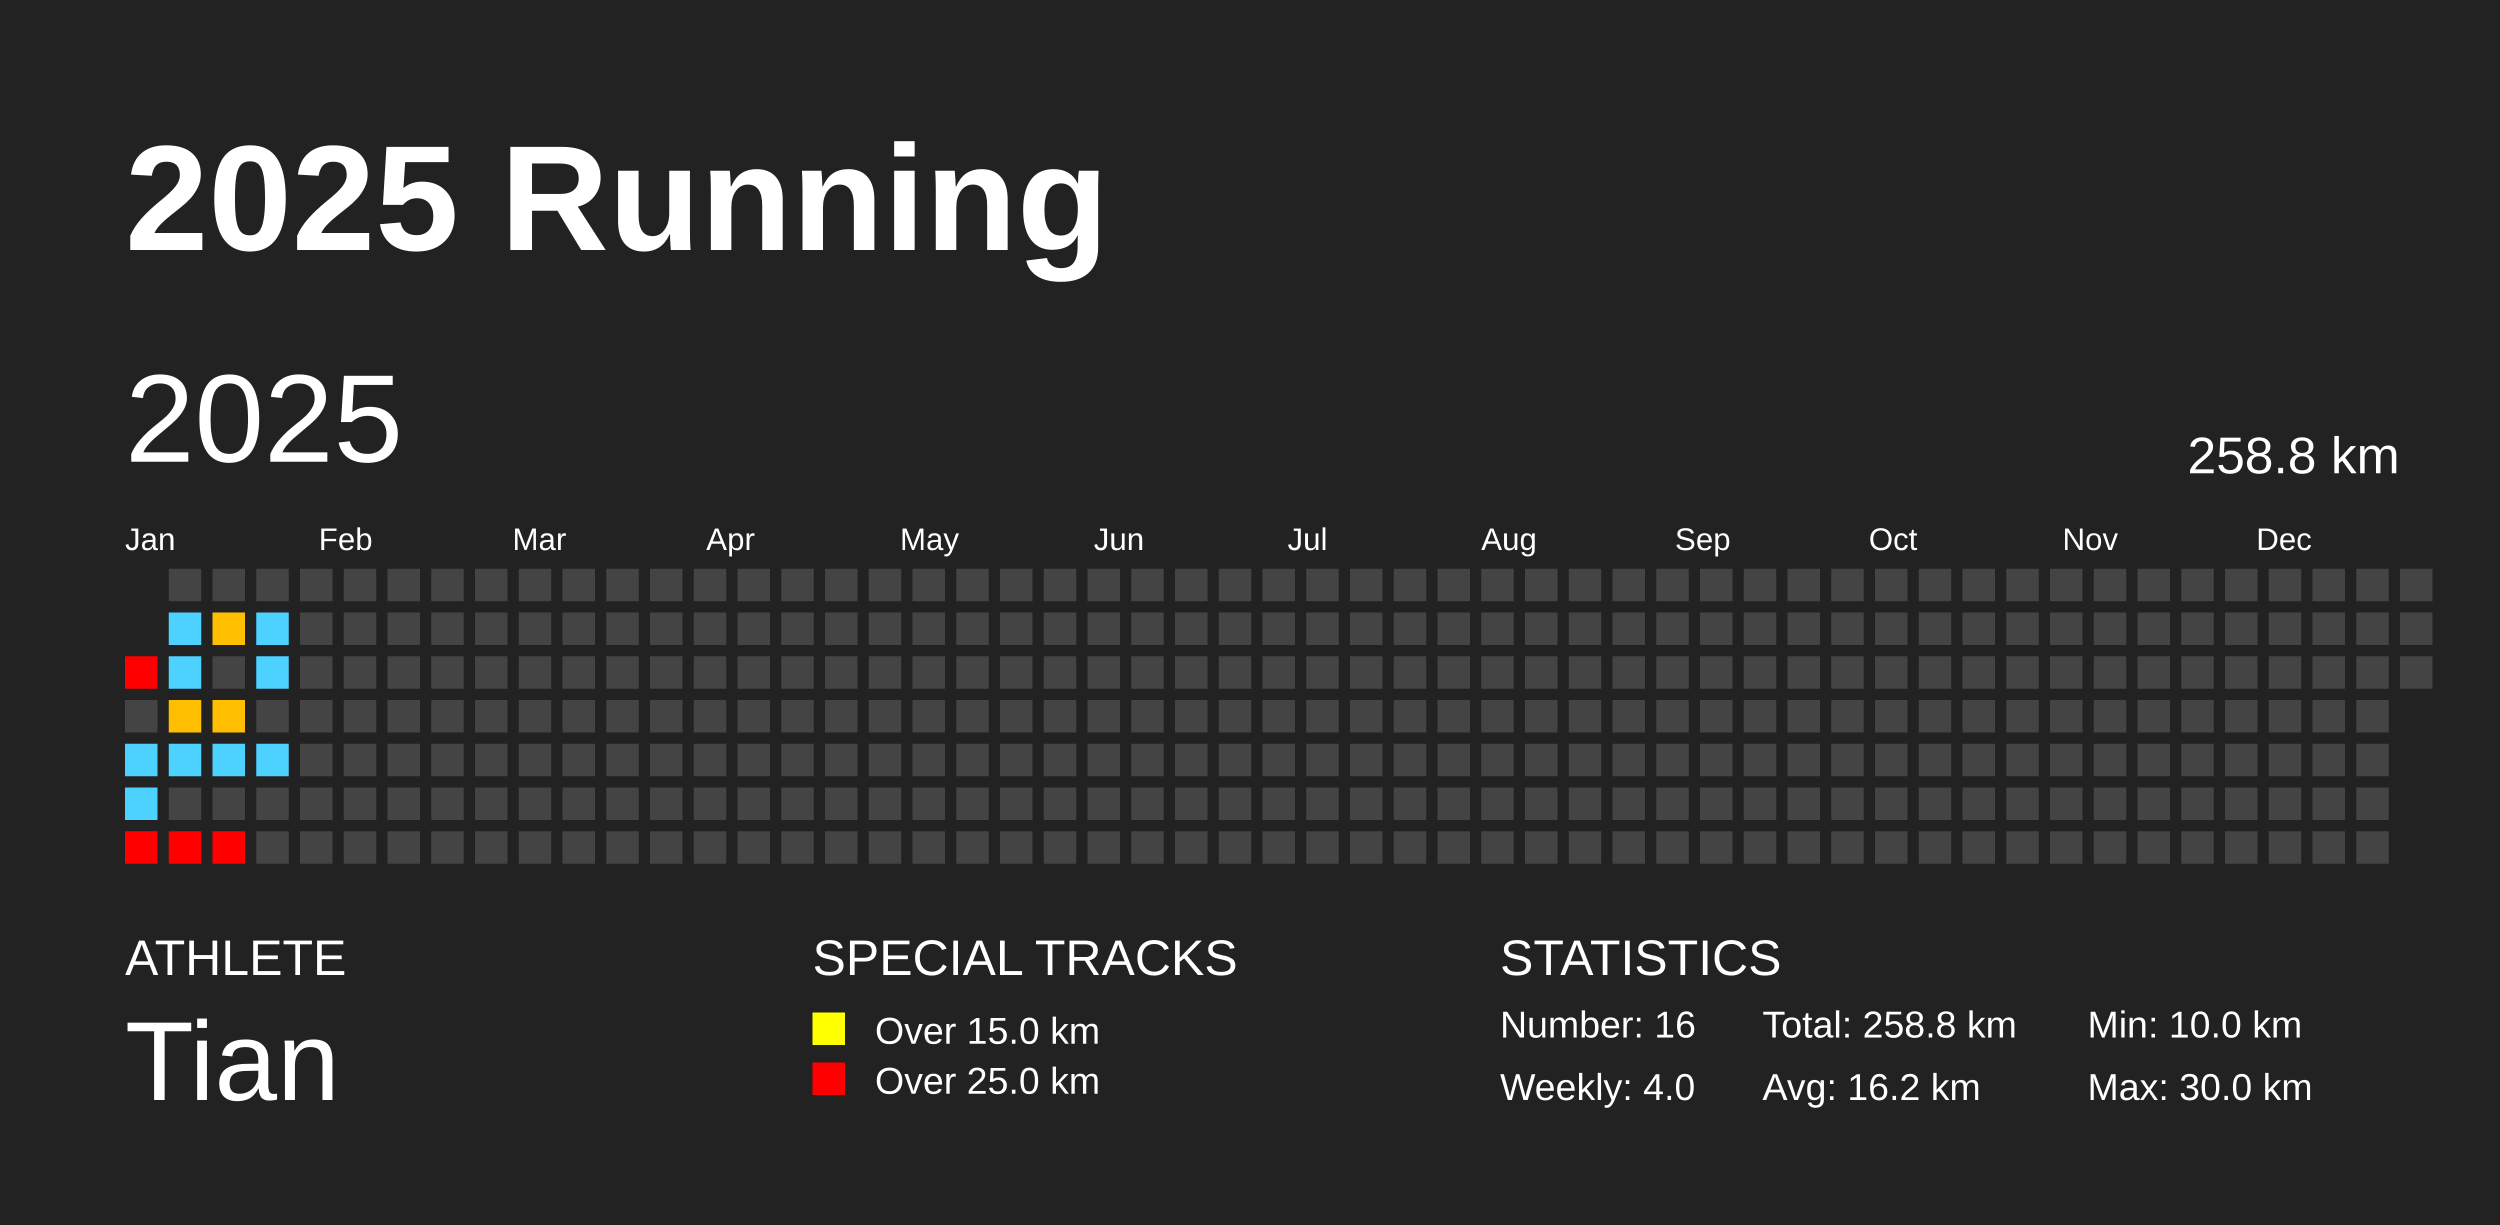
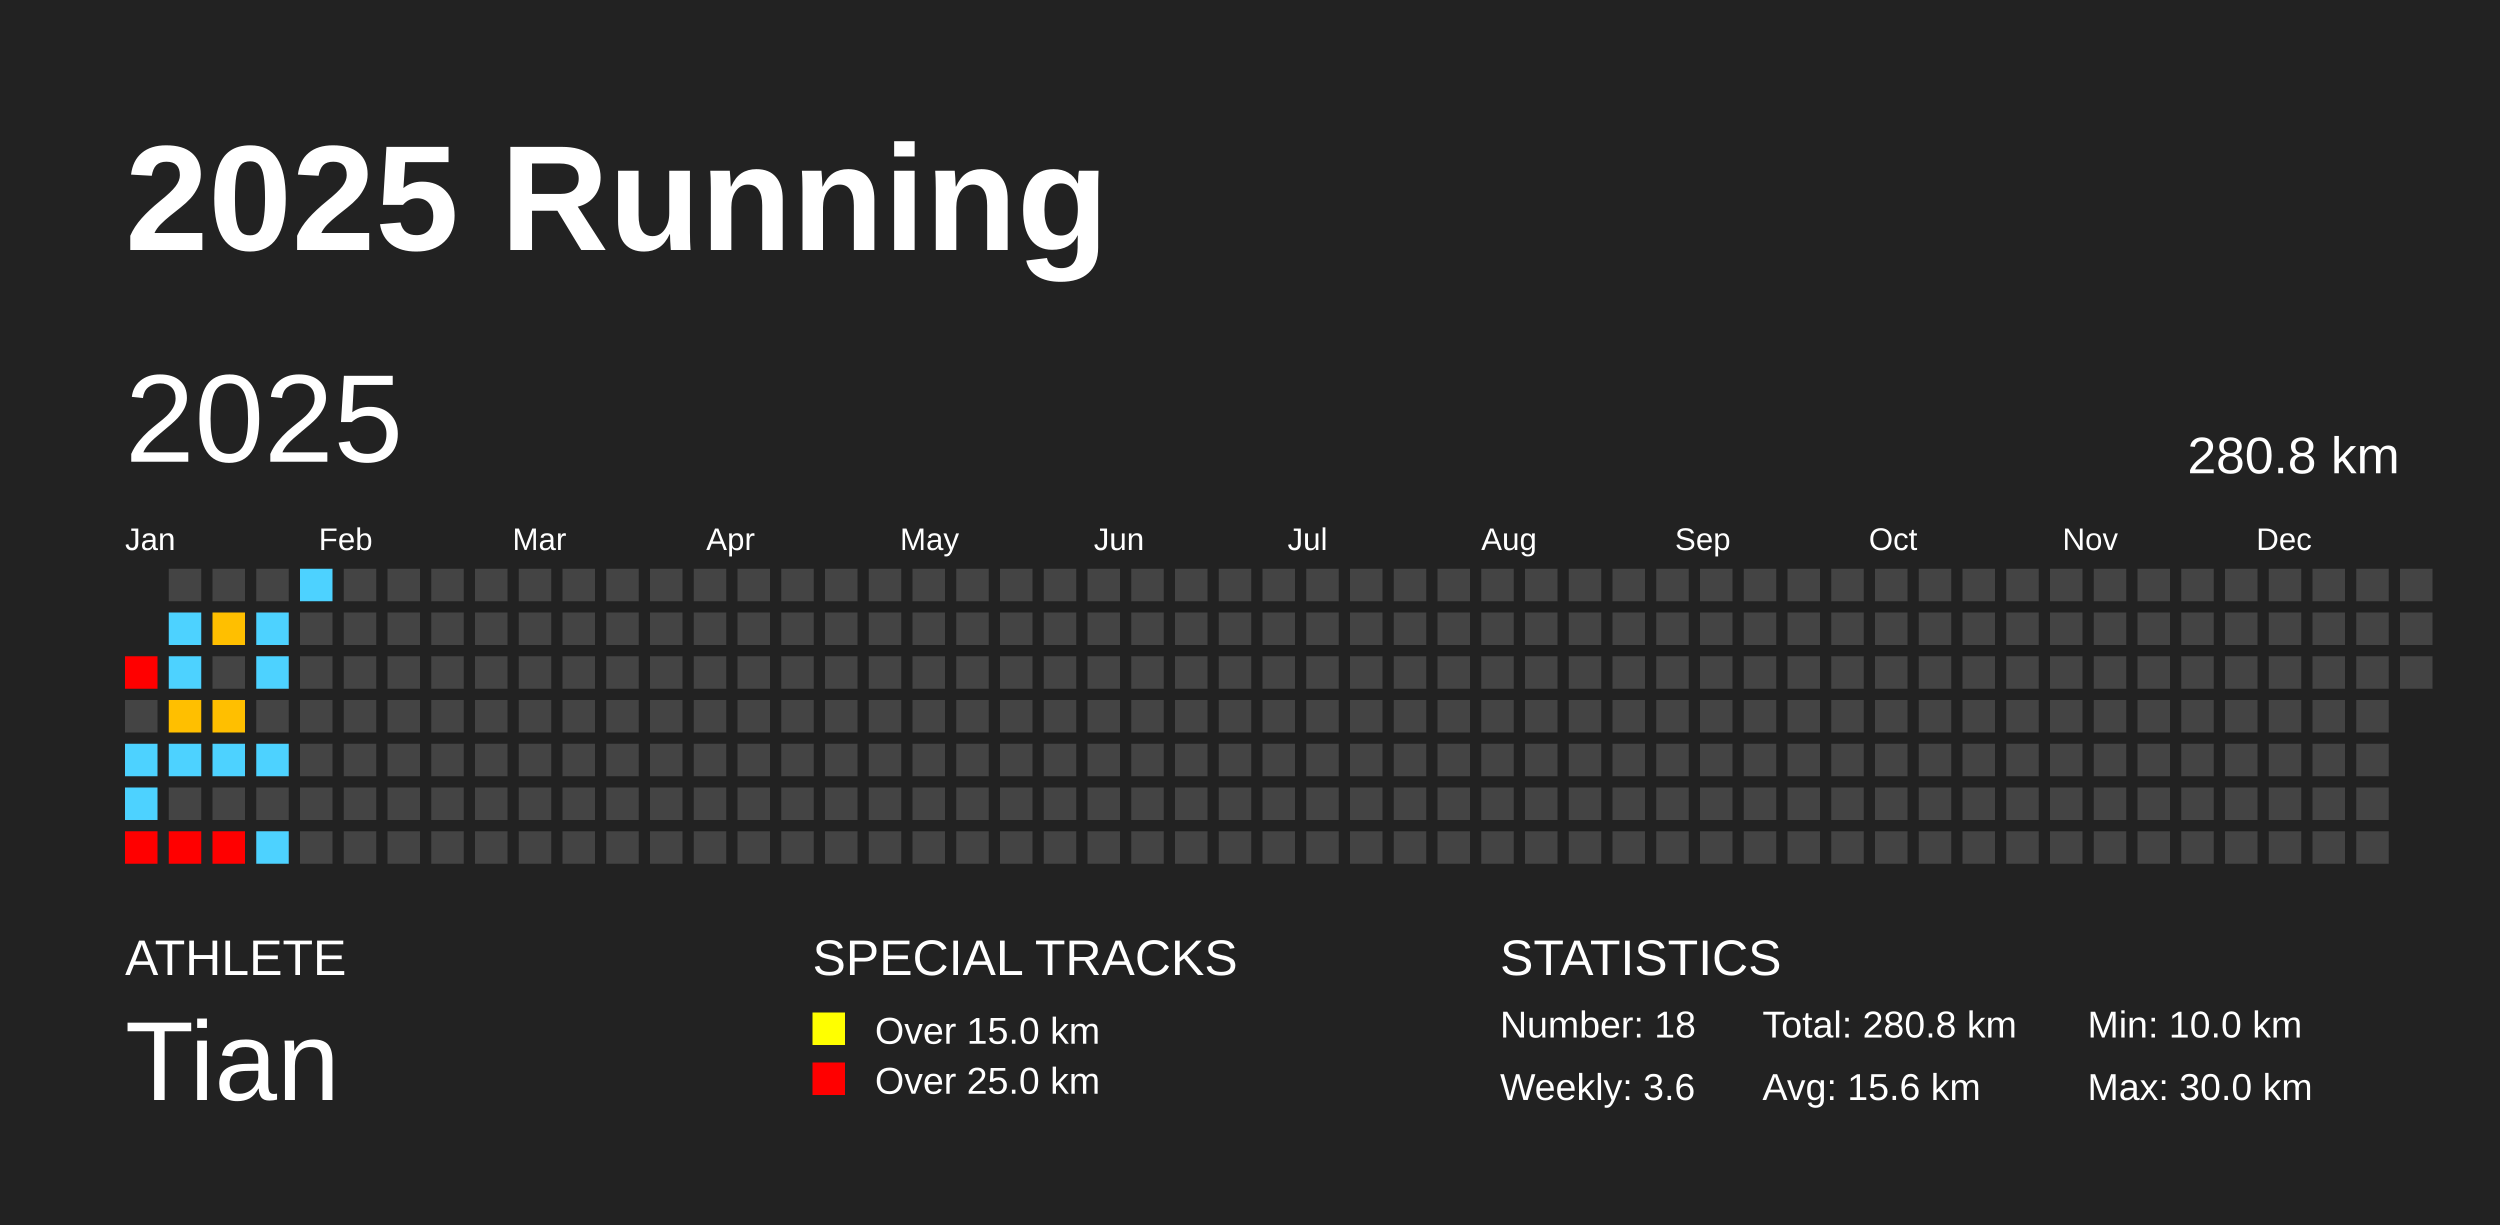
<svg xmlns="http://www.w3.org/2000/svg" baseProfile="full" height="98mm" version="1.1" viewBox="0,0,200,98" width="200mm">
  <defs />
  <rect fill="#222222" height="98" width="200" x="0" y="0" />
  <text fill="#FFFFFF" style="font-size:12px; font-family:Arial; font-weight:bold;" x="10" y="20">2025 Running</text>
  <text fill="#FFFFFF" style="font-size:4px; font-family:Arial" x="10" y="78">ATHLETE</text>
  <text fill="#FFFFFF" style="font-size:9px; font-family:Arial" x="10" y="88">Tian</text>
  <text fill="#FFFFFF" style="font-size:4px; font-family:Arial" x="65" y="78">SPECIAL TRACKS</text>
  <rect fill="yellow" height="2.6" width="2.6" x="65" y="81" />
  <text fill="#FFFFFF" style="font-size:3px; font-family:Arial" x="70" y="83.5">Over 15.0 km</text>
  <rect fill="red" height="2.6" width="2.6" x="65" y="85" />
  <text fill="#FFFFFF" style="font-size:3px; font-family:Arial" x="70" y="87.5">Over 25.0 km</text>
  <text fill="#FFFFFF" style="font-size:4px; font-family:Arial" x="120" y="78">STATISTICS</text>
-   <text fill="#FFFFFF" style="font-size:3px; font-family:Arial" x="120" y="83">Number: 16</text>
-   <text fill="#FFFFFF" style="font-size:3px; font-family:Arial" x="120" y="88">Weekly: 4.0</text>
-   <text fill="#FFFFFF" style="font-size:3px; font-family:Arial" x="141" y="83">Total: 258.8 km</text>
-   <text fill="#FFFFFF" style="font-size:3px; font-family:Arial" x="141" y="88">Avg: 16.2 km</text>
+   <text fill="#FFFFFF" style="font-size:3px; font-family:Arial" x="120" y="83">Number: 18</text>
+   <text fill="#FFFFFF" style="font-size:3px; font-family:Arial" x="120" y="88">Weekly: 3.6</text>
+   <text fill="#FFFFFF" style="font-size:3px; font-family:Arial" x="141" y="83">Total: 280.8 km</text>
+   <text fill="#FFFFFF" style="font-size:3px; font-family:Arial" x="141" y="88">Avg: 15.6 km</text>
  <text fill="#FFFFFF" style="font-size:3px; font-family:Arial" x="167" y="83">Min: 10.0 km</text>
  <text fill="#FFFFFF" style="font-size:3px; font-family:Arial" x="167" y="88">Max: 30.0 km</text>
  <text dominant-baseline="hanging" fill="#FFFFFF" style="font-size:10.0px; font-family:Arial;" x="10" y="30">2025</text>
-   <text dominant-baseline="hanging" fill="#FFFFFF" style="font-size:4.125px; font-family:Arial;" x="175" y="35">258.8 km</text>
+   <text dominant-baseline="hanging" fill="#FFFFFF" style="font-size:4.125px; font-family:Arial;" x="175" y="35">280.8 km</text>
  <text fill="#FFFFFF" style="font-size:2.5px; font-family:Arial" x="10.0" y="44">Jan</text>
  <text fill="#FFFFFF" style="font-size:2.5px; font-family:Arial" x="25.5" y="44">Feb</text>
  <text fill="#FFFFFF" style="font-size:2.5px; font-family:Arial" x="41.0" y="44">Mar</text>
  <text fill="#FFFFFF" style="font-size:2.5px; font-family:Arial" x="56.5" y="44">Apr</text>
  <text fill="#FFFFFF" style="font-size:2.5px; font-family:Arial" x="72.0" y="44">May</text>
  <text fill="#FFFFFF" style="font-size:2.5px; font-family:Arial" x="87.5" y="44">Jun</text>
  <text fill="#FFFFFF" style="font-size:2.5px; font-family:Arial" x="103.0" y="44">Jul</text>
  <text fill="#FFFFFF" style="font-size:2.5px; font-family:Arial" x="118.5" y="44">Aug</text>
  <text fill="#FFFFFF" style="font-size:2.5px; font-family:Arial" x="134.0" y="44">Sep</text>
  <text fill="#FFFFFF" style="font-size:2.5px; font-family:Arial" x="149.5" y="44">Oct</text>
  <text fill="#FFFFFF" style="font-size:2.5px; font-family:Arial" x="165.0" y="44">Nov</text>
  <text fill="#FFFFFF" style="font-size:2.5px; font-family:Arial" x="180.5" y="44">Dec</text>
  <rect fill="red" height="2.6" width="2.6" x="10.0" y="52.5" />
  <rect fill="#444444" height="2.6" width="2.6" x="10.0" y="56.0" />
  <rect fill="#4dd2ff" height="2.6" width="2.6" x="10.0" y="59.5" />
  <rect fill="#4dd2ff" height="2.6" width="2.6" x="10.0" y="63.0" />
  <rect fill="red" height="2.6" width="2.6" x="10.0" y="66.5" />
  <rect fill="#444444" height="2.6" width="2.6" x="13.5" y="45.5" />
  <rect fill="#4dd2ff" height="2.6" width="2.6" x="13.5" y="49.0" />
  <rect fill="#4dd2ff" height="2.6" width="2.6" x="13.5" y="52.5" />
  <rect fill="#ffbf00" height="2.6" width="2.6" x="13.5" y="56.0" />
  <rect fill="#4dd2ff" height="2.6" width="2.6" x="13.5" y="59.5" />
  <rect fill="#444444" height="2.6" width="2.6" x="13.5" y="63.0" />
  <rect fill="red" height="2.6" width="2.6" x="13.5" y="66.5" />
  <rect fill="#444444" height="2.6" width="2.6" x="17.0" y="45.5" />
  <rect fill="#ffbf00" height="2.6" width="2.6" x="17.0" y="49.0" />
  <rect fill="#444444" height="2.6" width="2.6" x="17.0" y="52.5" />
  <rect fill="#ffbf00" height="2.6" width="2.6" x="17.0" y="56.0" />
  <rect fill="#4dd2ff" height="2.6" width="2.6" x="17.0" y="59.5" />
  <rect fill="#444444" height="2.6" width="2.6" x="17.0" y="63.0" />
  <rect fill="red" height="2.6" width="2.6" x="17.0" y="66.5" />
  <rect fill="#444444" height="2.6" width="2.6" x="20.5" y="45.5" />
  <rect fill="#4dd2ff" height="2.6" width="2.6" x="20.5" y="49.0" />
  <rect fill="#4dd2ff" height="2.6" width="2.6" x="20.5" y="52.5" />
  <rect fill="#444444" height="2.6" width="2.6" x="20.5" y="56.0" />
  <rect fill="#4dd2ff" height="2.6" width="2.6" x="20.5" y="59.5" />
  <rect fill="#444444" height="2.6" width="2.6" x="20.5" y="63.0" />
-   <rect fill="#444444" height="2.6" width="2.6" x="20.5" y="66.5" />
-   <rect fill="#444444" height="2.6" width="2.6" x="24.0" y="45.5" />
+   <rect fill="#4dd2ff" height="2.6" width="2.6" x="20.5" y="66.5" />
+   <rect fill="#4dd2ff" height="2.6" width="2.6" x="24.0" y="45.5" />
  <rect fill="#444444" height="2.6" width="2.6" x="24.0" y="49.0" />
  <rect fill="#444444" height="2.6" width="2.6" x="24.0" y="52.5" />
  <rect fill="#444444" height="2.6" width="2.6" x="24.0" y="56.0" />
  <rect fill="#444444" height="2.6" width="2.6" x="24.0" y="59.5" />
  <rect fill="#444444" height="2.6" width="2.6" x="24.0" y="63.0" />
  <rect fill="#444444" height="2.6" width="2.6" x="24.0" y="66.5" />
  <rect fill="#444444" height="2.6" width="2.6" x="27.5" y="45.5" />
  <rect fill="#444444" height="2.6" width="2.6" x="27.5" y="49.0" />
  <rect fill="#444444" height="2.6" width="2.6" x="27.5" y="52.5" />
  <rect fill="#444444" height="2.6" width="2.6" x="27.5" y="56.0" />
  <rect fill="#444444" height="2.6" width="2.6" x="27.5" y="59.5" />
  <rect fill="#444444" height="2.6" width="2.6" x="27.5" y="63.0" />
  <rect fill="#444444" height="2.6" width="2.6" x="27.5" y="66.5" />
  <rect fill="#444444" height="2.6" width="2.6" x="31.0" y="45.5" />
  <rect fill="#444444" height="2.6" width="2.6" x="31.0" y="49.0" />
  <rect fill="#444444" height="2.6" width="2.6" x="31.0" y="52.5" />
  <rect fill="#444444" height="2.6" width="2.6" x="31.0" y="56.0" />
  <rect fill="#444444" height="2.6" width="2.6" x="31.0" y="59.5" />
  <rect fill="#444444" height="2.6" width="2.6" x="31.0" y="63.0" />
  <rect fill="#444444" height="2.6" width="2.6" x="31.0" y="66.5" />
  <rect fill="#444444" height="2.6" width="2.6" x="34.5" y="45.5" />
  <rect fill="#444444" height="2.6" width="2.6" x="34.5" y="49.0" />
  <rect fill="#444444" height="2.6" width="2.6" x="34.5" y="52.5" />
  <rect fill="#444444" height="2.6" width="2.6" x="34.5" y="56.0" />
  <rect fill="#444444" height="2.6" width="2.6" x="34.5" y="59.5" />
  <rect fill="#444444" height="2.6" width="2.6" x="34.5" y="63.0" />
  <rect fill="#444444" height="2.6" width="2.6" x="34.5" y="66.5" />
  <rect fill="#444444" height="2.6" width="2.6" x="38.0" y="45.5" />
  <rect fill="#444444" height="2.6" width="2.6" x="38.0" y="49.0" />
  <rect fill="#444444" height="2.6" width="2.6" x="38.0" y="52.5" />
  <rect fill="#444444" height="2.6" width="2.6" x="38.0" y="56.0" />
  <rect fill="#444444" height="2.6" width="2.6" x="38.0" y="59.5" />
  <rect fill="#444444" height="2.6" width="2.6" x="38.0" y="63.0" />
  <rect fill="#444444" height="2.6" width="2.6" x="38.0" y="66.5" />
  <rect fill="#444444" height="2.6" width="2.6" x="41.5" y="45.5" />
  <rect fill="#444444" height="2.6" width="2.6" x="41.5" y="49.0" />
  <rect fill="#444444" height="2.6" width="2.6" x="41.5" y="52.5" />
  <rect fill="#444444" height="2.6" width="2.6" x="41.5" y="56.0" />
  <rect fill="#444444" height="2.6" width="2.6" x="41.5" y="59.5" />
  <rect fill="#444444" height="2.6" width="2.6" x="41.5" y="63.0" />
  <rect fill="#444444" height="2.6" width="2.6" x="41.5" y="66.5" />
  <rect fill="#444444" height="2.6" width="2.6" x="45.0" y="45.5" />
  <rect fill="#444444" height="2.6" width="2.6" x="45.0" y="49.0" />
  <rect fill="#444444" height="2.6" width="2.6" x="45.0" y="52.5" />
  <rect fill="#444444" height="2.6" width="2.6" x="45.0" y="56.0" />
  <rect fill="#444444" height="2.6" width="2.6" x="45.0" y="59.5" />
  <rect fill="#444444" height="2.6" width="2.6" x="45.0" y="63.0" />
  <rect fill="#444444" height="2.6" width="2.6" x="45.0" y="66.5" />
  <rect fill="#444444" height="2.6" width="2.6" x="48.5" y="45.5" />
  <rect fill="#444444" height="2.6" width="2.6" x="48.5" y="49.0" />
  <rect fill="#444444" height="2.6" width="2.6" x="48.5" y="52.5" />
  <rect fill="#444444" height="2.6" width="2.6" x="48.5" y="56.0" />
  <rect fill="#444444" height="2.6" width="2.6" x="48.5" y="59.5" />
  <rect fill="#444444" height="2.6" width="2.6" x="48.5" y="63.0" />
  <rect fill="#444444" height="2.6" width="2.6" x="48.5" y="66.5" />
  <rect fill="#444444" height="2.6" width="2.6" x="52.0" y="45.5" />
  <rect fill="#444444" height="2.6" width="2.6" x="52.0" y="49.0" />
  <rect fill="#444444" height="2.6" width="2.6" x="52.0" y="52.5" />
  <rect fill="#444444" height="2.6" width="2.6" x="52.0" y="56.0" />
  <rect fill="#444444" height="2.6" width="2.6" x="52.0" y="59.5" />
  <rect fill="#444444" height="2.6" width="2.6" x="52.0" y="63.0" />
  <rect fill="#444444" height="2.6" width="2.6" x="52.0" y="66.5" />
  <rect fill="#444444" height="2.6" width="2.6" x="55.5" y="45.5" />
  <rect fill="#444444" height="2.6" width="2.6" x="55.5" y="49.0" />
  <rect fill="#444444" height="2.6" width="2.6" x="55.5" y="52.5" />
  <rect fill="#444444" height="2.6" width="2.6" x="55.5" y="56.0" />
  <rect fill="#444444" height="2.6" width="2.6" x="55.5" y="59.5" />
  <rect fill="#444444" height="2.6" width="2.6" x="55.5" y="63.0" />
  <rect fill="#444444" height="2.6" width="2.6" x="55.5" y="66.5" />
  <rect fill="#444444" height="2.6" width="2.6" x="59.0" y="45.5" />
  <rect fill="#444444" height="2.6" width="2.6" x="59.0" y="49.0" />
  <rect fill="#444444" height="2.6" width="2.6" x="59.0" y="52.5" />
  <rect fill="#444444" height="2.6" width="2.6" x="59.0" y="56.0" />
  <rect fill="#444444" height="2.6" width="2.6" x="59.0" y="59.5" />
  <rect fill="#444444" height="2.6" width="2.6" x="59.0" y="63.0" />
  <rect fill="#444444" height="2.6" width="2.6" x="59.0" y="66.5" />
  <rect fill="#444444" height="2.6" width="2.6" x="62.5" y="45.5" />
  <rect fill="#444444" height="2.6" width="2.6" x="62.5" y="49.0" />
  <rect fill="#444444" height="2.6" width="2.6" x="62.5" y="52.5" />
  <rect fill="#444444" height="2.6" width="2.6" x="62.5" y="56.0" />
  <rect fill="#444444" height="2.6" width="2.6" x="62.5" y="59.5" />
  <rect fill="#444444" height="2.6" width="2.6" x="62.5" y="63.0" />
  <rect fill="#444444" height="2.6" width="2.6" x="62.5" y="66.5" />
  <rect fill="#444444" height="2.6" width="2.6" x="66.0" y="45.5" />
  <rect fill="#444444" height="2.6" width="2.6" x="66.0" y="49.0" />
  <rect fill="#444444" height="2.6" width="2.6" x="66.0" y="52.5" />
  <rect fill="#444444" height="2.6" width="2.6" x="66.0" y="56.0" />
  <rect fill="#444444" height="2.6" width="2.6" x="66.0" y="59.5" />
  <rect fill="#444444" height="2.6" width="2.6" x="66.0" y="63.0" />
  <rect fill="#444444" height="2.6" width="2.6" x="66.0" y="66.5" />
  <rect fill="#444444" height="2.6" width="2.6" x="69.5" y="45.5" />
  <rect fill="#444444" height="2.6" width="2.6" x="69.5" y="49.0" />
  <rect fill="#444444" height="2.6" width="2.6" x="69.5" y="52.5" />
  <rect fill="#444444" height="2.6" width="2.6" x="69.5" y="56.0" />
  <rect fill="#444444" height="2.6" width="2.6" x="69.5" y="59.5" />
  <rect fill="#444444" height="2.6" width="2.6" x="69.5" y="63.0" />
  <rect fill="#444444" height="2.6" width="2.6" x="69.5" y="66.5" />
  <rect fill="#444444" height="2.6" width="2.6" x="73.0" y="45.5" />
  <rect fill="#444444" height="2.6" width="2.6" x="73.0" y="49.0" />
  <rect fill="#444444" height="2.6" width="2.6" x="73.0" y="52.5" />
  <rect fill="#444444" height="2.6" width="2.6" x="73.0" y="56.0" />
  <rect fill="#444444" height="2.6" width="2.6" x="73.0" y="59.5" />
  <rect fill="#444444" height="2.6" width="2.6" x="73.0" y="63.0" />
  <rect fill="#444444" height="2.6" width="2.6" x="73.0" y="66.5" />
  <rect fill="#444444" height="2.6" width="2.6" x="76.5" y="45.5" />
  <rect fill="#444444" height="2.6" width="2.6" x="76.5" y="49.0" />
  <rect fill="#444444" height="2.6" width="2.6" x="76.5" y="52.5" />
  <rect fill="#444444" height="2.6" width="2.6" x="76.5" y="56.0" />
  <rect fill="#444444" height="2.6" width="2.6" x="76.5" y="59.5" />
  <rect fill="#444444" height="2.6" width="2.6" x="76.5" y="63.0" />
  <rect fill="#444444" height="2.6" width="2.6" x="76.5" y="66.5" />
  <rect fill="#444444" height="2.6" width="2.6" x="80.0" y="45.5" />
  <rect fill="#444444" height="2.6" width="2.6" x="80.0" y="49.0" />
  <rect fill="#444444" height="2.6" width="2.6" x="80.0" y="52.5" />
  <rect fill="#444444" height="2.6" width="2.6" x="80.0" y="56.0" />
  <rect fill="#444444" height="2.6" width="2.6" x="80.0" y="59.5" />
  <rect fill="#444444" height="2.6" width="2.6" x="80.0" y="63.0" />
  <rect fill="#444444" height="2.6" width="2.6" x="80.0" y="66.5" />
  <rect fill="#444444" height="2.6" width="2.6" x="83.5" y="45.5" />
  <rect fill="#444444" height="2.6" width="2.6" x="83.5" y="49.0" />
  <rect fill="#444444" height="2.6" width="2.6" x="83.5" y="52.5" />
  <rect fill="#444444" height="2.6" width="2.6" x="83.5" y="56.0" />
  <rect fill="#444444" height="2.6" width="2.6" x="83.5" y="59.5" />
  <rect fill="#444444" height="2.6" width="2.6" x="83.5" y="63.0" />
  <rect fill="#444444" height="2.6" width="2.6" x="83.5" y="66.5" />
  <rect fill="#444444" height="2.6" width="2.6" x="87.0" y="45.5" />
  <rect fill="#444444" height="2.6" width="2.6" x="87.0" y="49.0" />
  <rect fill="#444444" height="2.6" width="2.6" x="87.0" y="52.5" />
  <rect fill="#444444" height="2.6" width="2.6" x="87.0" y="56.0" />
  <rect fill="#444444" height="2.6" width="2.6" x="87.0" y="59.5" />
  <rect fill="#444444" height="2.6" width="2.6" x="87.0" y="63.0" />
  <rect fill="#444444" height="2.6" width="2.6" x="87.0" y="66.5" />
  <rect fill="#444444" height="2.6" width="2.6" x="90.5" y="45.5" />
  <rect fill="#444444" height="2.6" width="2.6" x="90.5" y="49.0" />
  <rect fill="#444444" height="2.6" width="2.6" x="90.5" y="52.5" />
  <rect fill="#444444" height="2.6" width="2.6" x="90.5" y="56.0" />
  <rect fill="#444444" height="2.6" width="2.6" x="90.5" y="59.5" />
  <rect fill="#444444" height="2.6" width="2.6" x="90.5" y="63.0" />
  <rect fill="#444444" height="2.6" width="2.6" x="90.5" y="66.5" />
  <rect fill="#444444" height="2.6" width="2.6" x="94.0" y="45.5" />
  <rect fill="#444444" height="2.6" width="2.6" x="94.0" y="49.0" />
  <rect fill="#444444" height="2.6" width="2.6" x="94.0" y="52.5" />
  <rect fill="#444444" height="2.6" width="2.6" x="94.0" y="56.0" />
  <rect fill="#444444" height="2.6" width="2.6" x="94.0" y="59.5" />
  <rect fill="#444444" height="2.6" width="2.6" x="94.0" y="63.0" />
  <rect fill="#444444" height="2.6" width="2.6" x="94.0" y="66.5" />
  <rect fill="#444444" height="2.6" width="2.6" x="97.5" y="45.5" />
  <rect fill="#444444" height="2.6" width="2.6" x="97.5" y="49.0" />
  <rect fill="#444444" height="2.6" width="2.6" x="97.5" y="52.5" />
  <rect fill="#444444" height="2.6" width="2.6" x="97.5" y="56.0" />
  <rect fill="#444444" height="2.6" width="2.6" x="97.5" y="59.5" />
  <rect fill="#444444" height="2.6" width="2.6" x="97.5" y="63.0" />
  <rect fill="#444444" height="2.6" width="2.6" x="97.5" y="66.5" />
  <rect fill="#444444" height="2.6" width="2.6" x="101.0" y="45.5" />
  <rect fill="#444444" height="2.6" width="2.6" x="101.0" y="49.0" />
  <rect fill="#444444" height="2.6" width="2.6" x="101.0" y="52.5" />
  <rect fill="#444444" height="2.6" width="2.6" x="101.0" y="56.0" />
  <rect fill="#444444" height="2.6" width="2.6" x="101.0" y="59.5" />
  <rect fill="#444444" height="2.6" width="2.6" x="101.0" y="63.0" />
  <rect fill="#444444" height="2.6" width="2.6" x="101.0" y="66.5" />
  <rect fill="#444444" height="2.6" width="2.6" x="104.5" y="45.5" />
  <rect fill="#444444" height="2.6" width="2.6" x="104.5" y="49.0" />
  <rect fill="#444444" height="2.6" width="2.6" x="104.5" y="52.5" />
  <rect fill="#444444" height="2.6" width="2.6" x="104.5" y="56.0" />
  <rect fill="#444444" height="2.6" width="2.6" x="104.5" y="59.5" />
  <rect fill="#444444" height="2.6" width="2.6" x="104.5" y="63.0" />
  <rect fill="#444444" height="2.6" width="2.6" x="104.5" y="66.5" />
  <rect fill="#444444" height="2.6" width="2.6" x="108.0" y="45.5" />
  <rect fill="#444444" height="2.6" width="2.6" x="108.0" y="49.0" />
  <rect fill="#444444" height="2.6" width="2.6" x="108.0" y="52.5" />
  <rect fill="#444444" height="2.6" width="2.6" x="108.0" y="56.0" />
  <rect fill="#444444" height="2.6" width="2.6" x="108.0" y="59.5" />
  <rect fill="#444444" height="2.6" width="2.6" x="108.0" y="63.0" />
  <rect fill="#444444" height="2.6" width="2.6" x="108.0" y="66.5" />
  <rect fill="#444444" height="2.6" width="2.6" x="111.5" y="45.5" />
  <rect fill="#444444" height="2.6" width="2.6" x="111.5" y="49.0" />
  <rect fill="#444444" height="2.6" width="2.6" x="111.5" y="52.5" />
  <rect fill="#444444" height="2.6" width="2.6" x="111.5" y="56.0" />
  <rect fill="#444444" height="2.6" width="2.6" x="111.5" y="59.5" />
  <rect fill="#444444" height="2.6" width="2.6" x="111.5" y="63.0" />
  <rect fill="#444444" height="2.6" width="2.6" x="111.5" y="66.5" />
  <rect fill="#444444" height="2.6" width="2.6" x="115.0" y="45.5" />
  <rect fill="#444444" height="2.6" width="2.6" x="115.0" y="49.0" />
  <rect fill="#444444" height="2.6" width="2.6" x="115.0" y="52.5" />
  <rect fill="#444444" height="2.6" width="2.6" x="115.0" y="56.0" />
  <rect fill="#444444" height="2.6" width="2.6" x="115.0" y="59.5" />
  <rect fill="#444444" height="2.6" width="2.6" x="115.0" y="63.0" />
  <rect fill="#444444" height="2.6" width="2.6" x="115.0" y="66.5" />
  <rect fill="#444444" height="2.6" width="2.6" x="118.5" y="45.5" />
  <rect fill="#444444" height="2.6" width="2.6" x="118.5" y="49.0" />
  <rect fill="#444444" height="2.6" width="2.6" x="118.5" y="52.5" />
  <rect fill="#444444" height="2.6" width="2.6" x="118.5" y="56.0" />
  <rect fill="#444444" height="2.6" width="2.6" x="118.5" y="59.5" />
  <rect fill="#444444" height="2.6" width="2.6" x="118.5" y="63.0" />
  <rect fill="#444444" height="2.6" width="2.6" x="118.5" y="66.5" />
  <rect fill="#444444" height="2.6" width="2.6" x="122.0" y="45.5" />
  <rect fill="#444444" height="2.6" width="2.6" x="122.0" y="49.0" />
  <rect fill="#444444" height="2.6" width="2.6" x="122.0" y="52.5" />
  <rect fill="#444444" height="2.6" width="2.6" x="122.0" y="56.0" />
  <rect fill="#444444" height="2.6" width="2.6" x="122.0" y="59.5" />
  <rect fill="#444444" height="2.6" width="2.6" x="122.0" y="63.0" />
  <rect fill="#444444" height="2.6" width="2.6" x="122.0" y="66.5" />
  <rect fill="#444444" height="2.6" width="2.6" x="125.5" y="45.5" />
  <rect fill="#444444" height="2.6" width="2.6" x="125.5" y="49.0" />
  <rect fill="#444444" height="2.6" width="2.6" x="125.5" y="52.5" />
  <rect fill="#444444" height="2.6" width="2.6" x="125.5" y="56.0" />
  <rect fill="#444444" height="2.6" width="2.6" x="125.5" y="59.5" />
  <rect fill="#444444" height="2.6" width="2.6" x="125.5" y="63.0" />
  <rect fill="#444444" height="2.6" width="2.6" x="125.5" y="66.5" />
  <rect fill="#444444" height="2.6" width="2.6" x="129.0" y="45.5" />
  <rect fill="#444444" height="2.6" width="2.6" x="129.0" y="49.0" />
  <rect fill="#444444" height="2.6" width="2.6" x="129.0" y="52.5" />
  <rect fill="#444444" height="2.6" width="2.6" x="129.0" y="56.0" />
  <rect fill="#444444" height="2.6" width="2.6" x="129.0" y="59.5" />
  <rect fill="#444444" height="2.6" width="2.6" x="129.0" y="63.0" />
  <rect fill="#444444" height="2.6" width="2.6" x="129.0" y="66.5" />
  <rect fill="#444444" height="2.6" width="2.6" x="132.5" y="45.5" />
  <rect fill="#444444" height="2.6" width="2.6" x="132.5" y="49.0" />
  <rect fill="#444444" height="2.6" width="2.6" x="132.5" y="52.5" />
  <rect fill="#444444" height="2.6" width="2.6" x="132.5" y="56.0" />
  <rect fill="#444444" height="2.6" width="2.6" x="132.5" y="59.5" />
  <rect fill="#444444" height="2.6" width="2.6" x="132.5" y="63.0" />
  <rect fill="#444444" height="2.6" width="2.6" x="132.5" y="66.5" />
  <rect fill="#444444" height="2.6" width="2.6" x="136.0" y="45.5" />
  <rect fill="#444444" height="2.6" width="2.6" x="136.0" y="49.0" />
  <rect fill="#444444" height="2.6" width="2.6" x="136.0" y="52.5" />
  <rect fill="#444444" height="2.6" width="2.6" x="136.0" y="56.0" />
  <rect fill="#444444" height="2.6" width="2.6" x="136.0" y="59.5" />
  <rect fill="#444444" height="2.6" width="2.6" x="136.0" y="63.0" />
  <rect fill="#444444" height="2.6" width="2.6" x="136.0" y="66.5" />
  <rect fill="#444444" height="2.6" width="2.6" x="139.5" y="45.5" />
  <rect fill="#444444" height="2.6" width="2.6" x="139.5" y="49.0" />
  <rect fill="#444444" height="2.6" width="2.6" x="139.5" y="52.5" />
  <rect fill="#444444" height="2.6" width="2.6" x="139.5" y="56.0" />
  <rect fill="#444444" height="2.6" width="2.6" x="139.5" y="59.5" />
  <rect fill="#444444" height="2.6" width="2.6" x="139.5" y="63.0" />
  <rect fill="#444444" height="2.6" width="2.6" x="139.5" y="66.5" />
  <rect fill="#444444" height="2.6" width="2.6" x="143.0" y="45.5" />
  <rect fill="#444444" height="2.6" width="2.6" x="143.0" y="49.0" />
  <rect fill="#444444" height="2.6" width="2.6" x="143.0" y="52.5" />
  <rect fill="#444444" height="2.6" width="2.6" x="143.0" y="56.0" />
  <rect fill="#444444" height="2.6" width="2.6" x="143.0" y="59.5" />
  <rect fill="#444444" height="2.6" width="2.6" x="143.0" y="63.0" />
  <rect fill="#444444" height="2.6" width="2.6" x="143.0" y="66.5" />
  <rect fill="#444444" height="2.6" width="2.6" x="146.5" y="45.5" />
  <rect fill="#444444" height="2.6" width="2.6" x="146.5" y="49.0" />
  <rect fill="#444444" height="2.6" width="2.6" x="146.5" y="52.5" />
  <rect fill="#444444" height="2.6" width="2.6" x="146.5" y="56.0" />
  <rect fill="#444444" height="2.6" width="2.6" x="146.5" y="59.5" />
  <rect fill="#444444" height="2.6" width="2.6" x="146.5" y="63.0" />
  <rect fill="#444444" height="2.6" width="2.6" x="146.5" y="66.5" />
  <rect fill="#444444" height="2.6" width="2.6" x="150.0" y="45.5" />
  <rect fill="#444444" height="2.6" width="2.6" x="150.0" y="49.0" />
  <rect fill="#444444" height="2.6" width="2.6" x="150.0" y="52.5" />
  <rect fill="#444444" height="2.6" width="2.6" x="150.0" y="56.0" />
  <rect fill="#444444" height="2.6" width="2.6" x="150.0" y="59.5" />
  <rect fill="#444444" height="2.6" width="2.6" x="150.0" y="63.0" />
  <rect fill="#444444" height="2.6" width="2.6" x="150.0" y="66.5" />
  <rect fill="#444444" height="2.6" width="2.6" x="153.5" y="45.5" />
  <rect fill="#444444" height="2.6" width="2.6" x="153.5" y="49.0" />
  <rect fill="#444444" height="2.6" width="2.6" x="153.5" y="52.5" />
  <rect fill="#444444" height="2.6" width="2.6" x="153.5" y="56.0" />
  <rect fill="#444444" height="2.6" width="2.6" x="153.5" y="59.5" />
  <rect fill="#444444" height="2.6" width="2.6" x="153.5" y="63.0" />
  <rect fill="#444444" height="2.6" width="2.6" x="153.5" y="66.5" />
  <rect fill="#444444" height="2.6" width="2.6" x="157.0" y="45.5" />
  <rect fill="#444444" height="2.6" width="2.6" x="157.0" y="49.0" />
  <rect fill="#444444" height="2.6" width="2.6" x="157.0" y="52.5" />
  <rect fill="#444444" height="2.6" width="2.6" x="157.0" y="56.0" />
  <rect fill="#444444" height="2.6" width="2.6" x="157.0" y="59.5" />
  <rect fill="#444444" height="2.6" width="2.6" x="157.0" y="63.0" />
  <rect fill="#444444" height="2.6" width="2.6" x="157.0" y="66.5" />
  <rect fill="#444444" height="2.6" width="2.6" x="160.5" y="45.5" />
  <rect fill="#444444" height="2.6" width="2.6" x="160.5" y="49.0" />
  <rect fill="#444444" height="2.6" width="2.6" x="160.5" y="52.5" />
  <rect fill="#444444" height="2.6" width="2.6" x="160.5" y="56.0" />
  <rect fill="#444444" height="2.6" width="2.6" x="160.5" y="59.5" />
  <rect fill="#444444" height="2.6" width="2.6" x="160.5" y="63.0" />
  <rect fill="#444444" height="2.6" width="2.6" x="160.5" y="66.5" />
  <rect fill="#444444" height="2.6" width="2.6" x="164.0" y="45.5" />
  <rect fill="#444444" height="2.6" width="2.6" x="164.0" y="49.0" />
  <rect fill="#444444" height="2.6" width="2.6" x="164.0" y="52.5" />
  <rect fill="#444444" height="2.6" width="2.6" x="164.0" y="56.0" />
  <rect fill="#444444" height="2.6" width="2.6" x="164.0" y="59.5" />
  <rect fill="#444444" height="2.6" width="2.6" x="164.0" y="63.0" />
  <rect fill="#444444" height="2.6" width="2.6" x="164.0" y="66.5" />
  <rect fill="#444444" height="2.6" width="2.6" x="167.5" y="45.5" />
  <rect fill="#444444" height="2.6" width="2.6" x="167.5" y="49.0" />
  <rect fill="#444444" height="2.6" width="2.6" x="167.5" y="52.5" />
  <rect fill="#444444" height="2.6" width="2.6" x="167.5" y="56.0" />
  <rect fill="#444444" height="2.6" width="2.6" x="167.5" y="59.5" />
  <rect fill="#444444" height="2.6" width="2.6" x="167.5" y="63.0" />
  <rect fill="#444444" height="2.6" width="2.6" x="167.5" y="66.5" />
  <rect fill="#444444" height="2.6" width="2.6" x="171.0" y="45.5" />
  <rect fill="#444444" height="2.6" width="2.6" x="171.0" y="49.0" />
  <rect fill="#444444" height="2.6" width="2.6" x="171.0" y="52.5" />
  <rect fill="#444444" height="2.6" width="2.6" x="171.0" y="56.0" />
  <rect fill="#444444" height="2.6" width="2.6" x="171.0" y="59.5" />
  <rect fill="#444444" height="2.6" width="2.6" x="171.0" y="63.0" />
  <rect fill="#444444" height="2.6" width="2.6" x="171.0" y="66.5" />
  <rect fill="#444444" height="2.6" width="2.6" x="174.5" y="45.5" />
  <rect fill="#444444" height="2.6" width="2.6" x="174.5" y="49.0" />
  <rect fill="#444444" height="2.6" width="2.6" x="174.5" y="52.5" />
  <rect fill="#444444" height="2.6" width="2.6" x="174.5" y="56.0" />
  <rect fill="#444444" height="2.6" width="2.6" x="174.5" y="59.5" />
  <rect fill="#444444" height="2.6" width="2.6" x="174.5" y="63.0" />
  <rect fill="#444444" height="2.6" width="2.6" x="174.5" y="66.5" />
  <rect fill="#444444" height="2.6" width="2.6" x="178.0" y="45.5" />
  <rect fill="#444444" height="2.6" width="2.6" x="178.0" y="49.0" />
  <rect fill="#444444" height="2.6" width="2.6" x="178.0" y="52.5" />
  <rect fill="#444444" height="2.6" width="2.6" x="178.0" y="56.0" />
  <rect fill="#444444" height="2.6" width="2.6" x="178.0" y="59.5" />
  <rect fill="#444444" height="2.6" width="2.6" x="178.0" y="63.0" />
  <rect fill="#444444" height="2.6" width="2.6" x="178.0" y="66.5" />
  <rect fill="#444444" height="2.6" width="2.6" x="181.5" y="45.5" />
  <rect fill="#444444" height="2.6" width="2.6" x="181.5" y="49.0" />
  <rect fill="#444444" height="2.6" width="2.6" x="181.5" y="52.5" />
  <rect fill="#444444" height="2.6" width="2.6" x="181.5" y="56.0" />
  <rect fill="#444444" height="2.6" width="2.6" x="181.5" y="59.5" />
  <rect fill="#444444" height="2.6" width="2.6" x="181.5" y="63.0" />
  <rect fill="#444444" height="2.6" width="2.6" x="181.5" y="66.5" />
  <rect fill="#444444" height="2.6" width="2.6" x="185.0" y="45.5" />
  <rect fill="#444444" height="2.6" width="2.6" x="185.0" y="49.0" />
  <rect fill="#444444" height="2.6" width="2.6" x="185.0" y="52.5" />
  <rect fill="#444444" height="2.6" width="2.6" x="185.0" y="56.0" />
  <rect fill="#444444" height="2.6" width="2.6" x="185.0" y="59.5" />
  <rect fill="#444444" height="2.6" width="2.6" x="185.0" y="63.0" />
  <rect fill="#444444" height="2.6" width="2.6" x="185.0" y="66.5" />
  <rect fill="#444444" height="2.6" width="2.6" x="188.5" y="45.5" />
  <rect fill="#444444" height="2.6" width="2.6" x="188.5" y="49.0" />
  <rect fill="#444444" height="2.6" width="2.6" x="188.5" y="52.5" />
  <rect fill="#444444" height="2.6" width="2.6" x="188.5" y="56.0" />
  <rect fill="#444444" height="2.6" width="2.6" x="188.5" y="59.5" />
  <rect fill="#444444" height="2.6" width="2.6" x="188.5" y="63.0" />
  <rect fill="#444444" height="2.6" width="2.6" x="188.5" y="66.5" />
  <rect fill="#444444" height="2.6" width="2.6" x="192.0" y="45.5" />
  <rect fill="#444444" height="2.6" width="2.6" x="192.0" y="49.0" />
  <rect fill="#444444" height="2.6" width="2.6" x="192.0" y="52.5" />
</svg>
